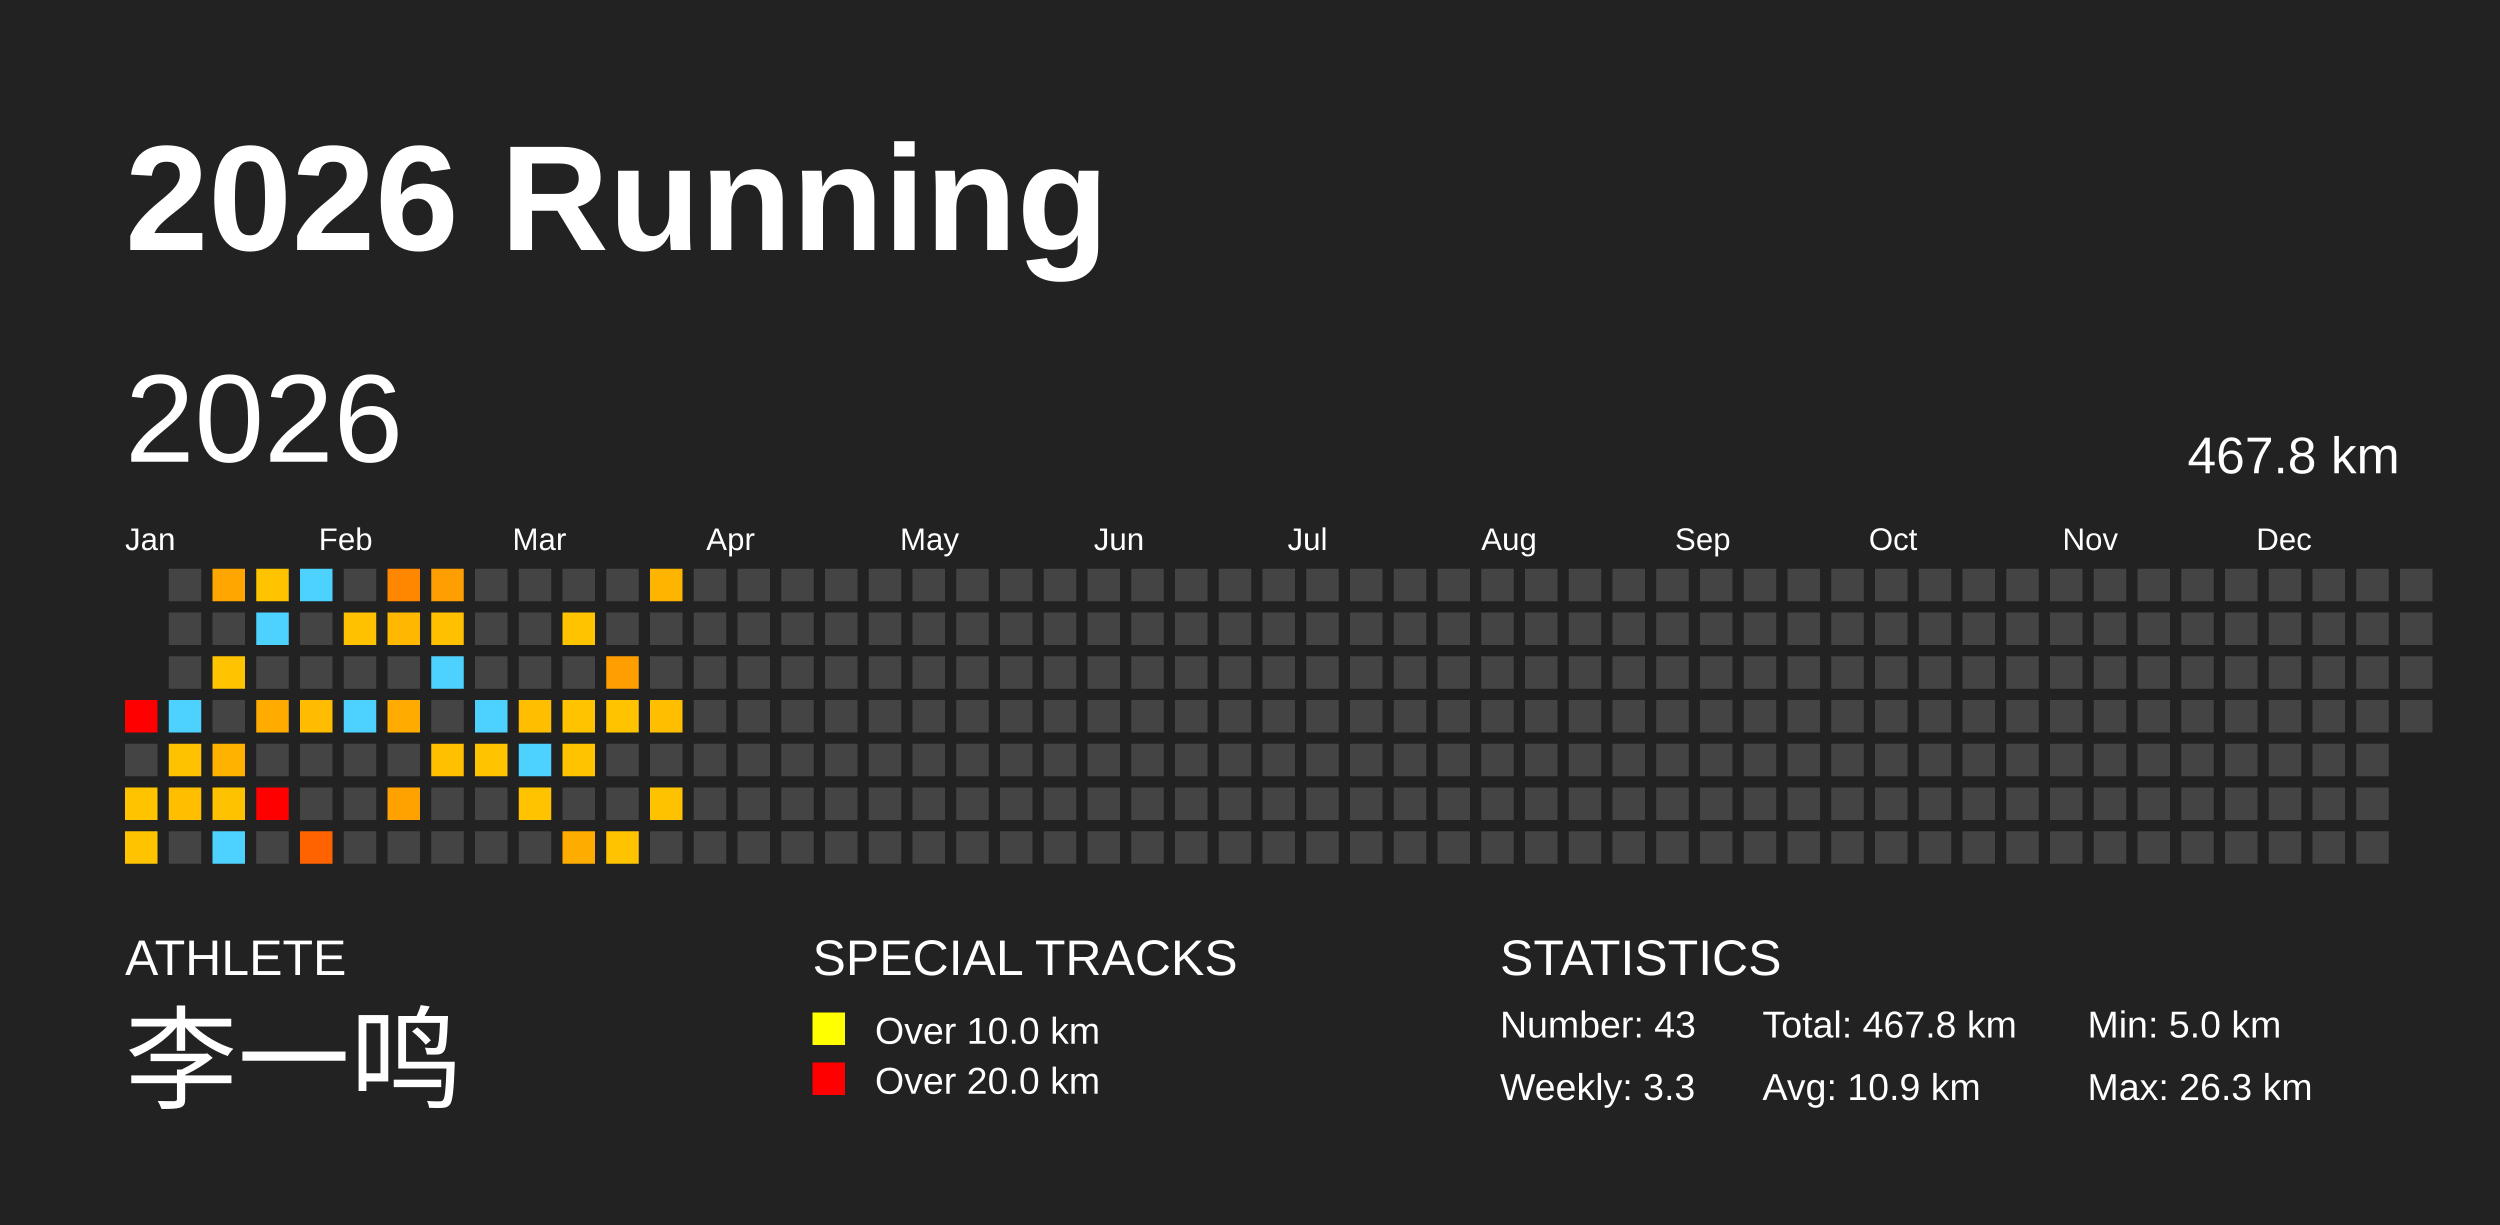
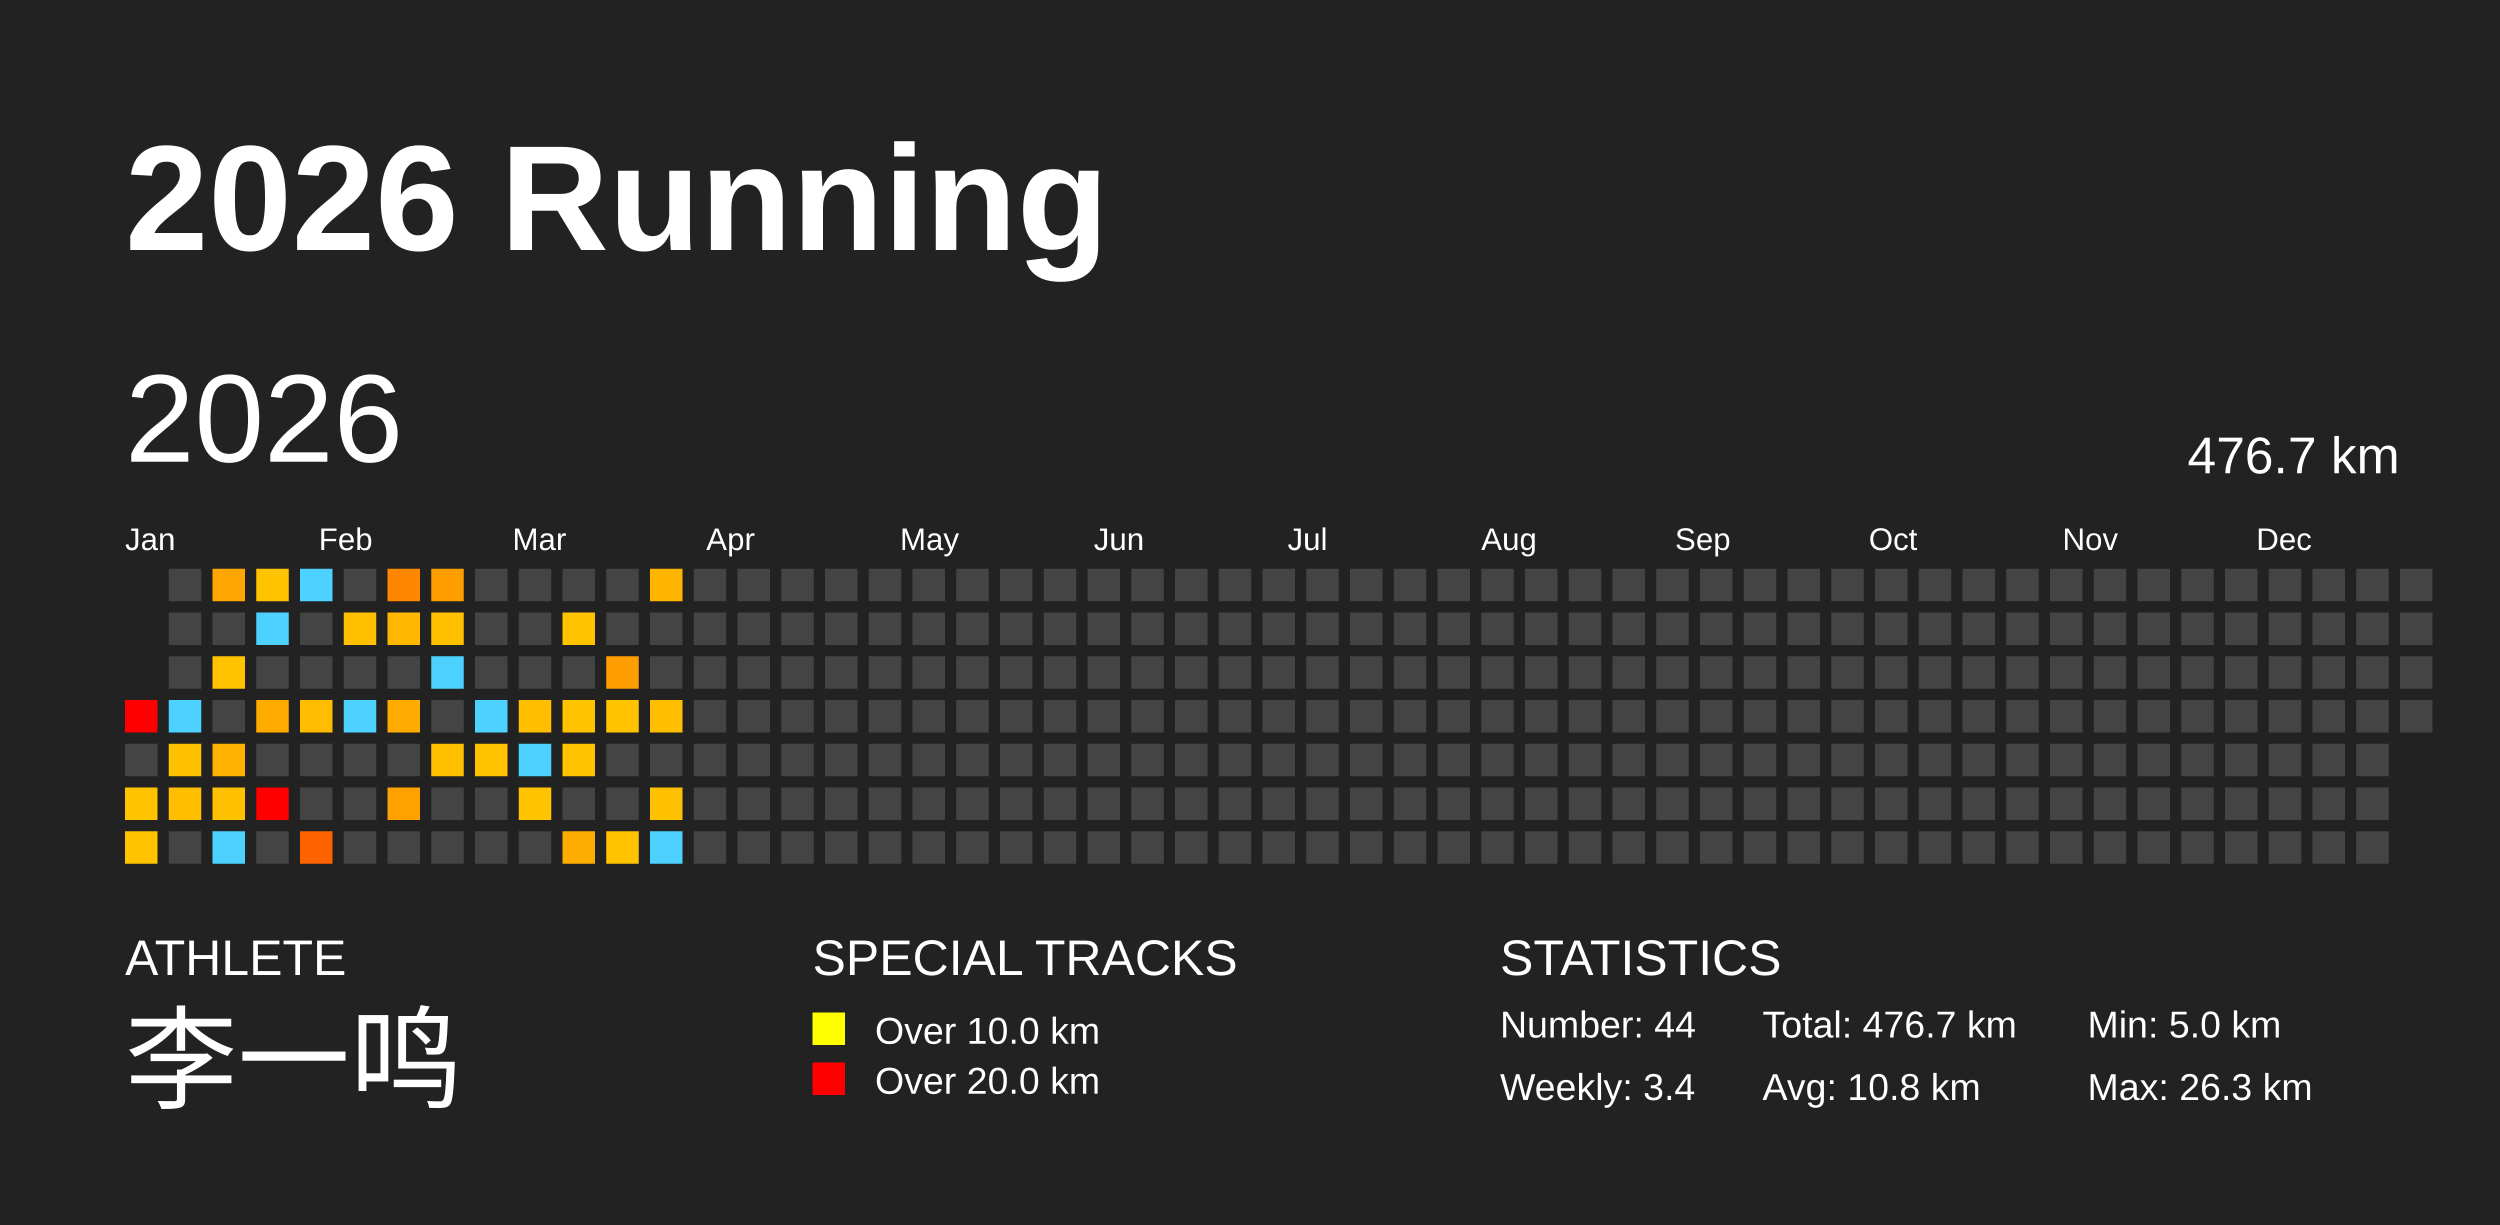
<svg xmlns="http://www.w3.org/2000/svg" baseProfile="full" height="98mm" version="1.1" viewBox="0,0,200,98" width="200mm">
  <defs />
  <rect fill="#222222" height="98" width="200" x="0" y="0" />
  <text fill="#FFFFFF" style="font-size:12px; font-family:Arial; font-weight:bold;" x="10" y="20">2026 Running</text>
  <text fill="#FFFFFF" style="font-size:4px; font-family:Arial" x="10" y="78">ATHLETE</text>
  <text fill="#FFFFFF" style="font-size:9px; font-family:Arial" x="10" y="88">李一鸣</text>
  <text fill="#FFFFFF" style="font-size:4px; font-family:Arial" x="65" y="78">SPECIAL TRACKS</text>
  <rect fill="yellow" height="2.6" width="2.6" x="65" y="81" />
  <text fill="#FFFFFF" style="font-size:3px; font-family:Arial" x="70" y="83.5">Over 10.0 km</text>
  <rect fill="red" height="2.6" width="2.6" x="65" y="85" />
  <text fill="#FFFFFF" style="font-size:3px; font-family:Arial" x="70" y="87.5">Over 20.0 km</text>
  <text fill="#FFFFFF" style="font-size:4px; font-family:Arial" x="120" y="78">STATISTICS</text>
-   <text fill="#FFFFFF" style="font-size:3px; font-family:Arial" x="120" y="83">Number: 43</text>
-   <text fill="#FFFFFF" style="font-size:3px; font-family:Arial" x="120" y="88">Weekly: 3.3</text>
-   <text fill="#FFFFFF" style="font-size:3px; font-family:Arial" x="141" y="83">Total: 467.8 km</text>
-   <text fill="#FFFFFF" style="font-size:3px; font-family:Arial" x="141" y="88">Avg: 10.9 km</text>
+   <text fill="#FFFFFF" style="font-size:3px; font-family:Arial" x="120" y="83">Number: 44</text>
+   <text fill="#FFFFFF" style="font-size:3px; font-family:Arial" x="120" y="88">Weekly: 3.4</text>
+   <text fill="#FFFFFF" style="font-size:3px; font-family:Arial" x="141" y="83">Total: 476.7 km</text>
+   <text fill="#FFFFFF" style="font-size:3px; font-family:Arial" x="141" y="88">Avg: 10.8 km</text>
  <text fill="#FFFFFF" style="font-size:3px; font-family:Arial" x="167" y="83">Min: 5.0 km</text>
  <text fill="#FFFFFF" style="font-size:3px; font-family:Arial" x="167" y="88">Max: 26.3 km</text>
  <text dominant-baseline="hanging" fill="#FFFFFF" style="font-size:10.0px; font-family:Arial;" x="10" y="30">2026</text>
-   <text dominant-baseline="hanging" fill="#FFFFFF" style="font-size:4.125px; font-family:Arial;" x="175" y="35">467.8 km</text>
+   <text dominant-baseline="hanging" fill="#FFFFFF" style="font-size:4.125px; font-family:Arial;" x="175" y="35">476.7 km</text>
  <text fill="#FFFFFF" style="font-size:2.5px; font-family:Arial" x="10.0" y="44">Jan</text>
  <text fill="#FFFFFF" style="font-size:2.5px; font-family:Arial" x="25.5" y="44">Feb</text>
  <text fill="#FFFFFF" style="font-size:2.5px; font-family:Arial" x="41.0" y="44">Mar</text>
  <text fill="#FFFFFF" style="font-size:2.5px; font-family:Arial" x="56.5" y="44">Apr</text>
  <text fill="#FFFFFF" style="font-size:2.5px; font-family:Arial" x="72.0" y="44">May</text>
  <text fill="#FFFFFF" style="font-size:2.5px; font-family:Arial" x="87.5" y="44">Jun</text>
  <text fill="#FFFFFF" style="font-size:2.5px; font-family:Arial" x="103.0" y="44">Jul</text>
  <text fill="#FFFFFF" style="font-size:2.5px; font-family:Arial" x="118.5" y="44">Aug</text>
  <text fill="#FFFFFF" style="font-size:2.5px; font-family:Arial" x="134.0" y="44">Sep</text>
  <text fill="#FFFFFF" style="font-size:2.5px; font-family:Arial" x="149.5" y="44">Oct</text>
  <text fill="#FFFFFF" style="font-size:2.5px; font-family:Arial" x="165.0" y="44">Nov</text>
  <text fill="#FFFFFF" style="font-size:2.5px; font-family:Arial" x="180.5" y="44">Dec</text>
  <rect fill="red" height="2.6" width="2.6" x="10.0" y="56.0" />
  <rect fill="#444444" height="2.6" width="2.6" x="10.0" y="59.5" />
  <rect fill="#ffc300" height="2.6" width="2.6" x="10.0" y="63.0" />
  <rect fill="#ffc300" height="2.6" width="2.6" x="10.0" y="66.5" />
  <rect fill="#444444" height="2.6" width="2.6" x="13.5" y="45.5" />
  <rect fill="#444444" height="2.6" width="2.6" x="13.5" y="49.0" />
  <rect fill="#444444" height="2.6" width="2.6" x="13.5" y="52.5" />
  <rect fill="#4dd2ff" height="2.6" width="2.6" x="13.5" y="56.0" />
  <rect fill="#ffc200" height="2.6" width="2.6" x="13.5" y="59.5" />
  <rect fill="#ffbe00" height="2.6" width="2.6" x="13.5" y="63.0" />
  <rect fill="#444444" height="2.6" width="2.6" x="13.5" y="66.5" />
  <rect fill="#ffa700" height="2.6" width="2.6" x="17.0" y="45.5" />
  <rect fill="#444444" height="2.6" width="2.6" x="17.0" y="49.0" />
  <rect fill="#ffc300" height="2.6" width="2.6" x="17.0" y="52.5" />
  <rect fill="#444444" height="2.6" width="2.6" x="17.0" y="56.0" />
  <rect fill="#ffb200" height="2.6" width="2.6" x="17.0" y="59.5" />
  <rect fill="#ffc200" height="2.6" width="2.6" x="17.0" y="63.0" />
  <rect fill="#4dd2ff" height="2.6" width="2.6" x="17.0" y="66.5" />
  <rect fill="#ffc300" height="2.6" width="2.6" x="20.5" y="45.5" />
  <rect fill="#4dd2ff" height="2.6" width="2.6" x="20.5" y="49.0" />
  <rect fill="#444444" height="2.6" width="2.6" x="20.5" y="52.5" />
  <rect fill="#ffab00" height="2.6" width="2.6" x="20.5" y="56.0" />
  <rect fill="#444444" height="2.6" width="2.6" x="20.5" y="59.5" />
  <rect fill="red" height="2.6" width="2.6" x="20.5" y="63.0" />
  <rect fill="#444444" height="2.6" width="2.6" x="20.5" y="66.5" />
  <rect fill="#4dd2ff" height="2.6" width="2.6" x="24.0" y="45.5" />
  <rect fill="#444444" height="2.6" width="2.6" x="24.0" y="49.0" />
  <rect fill="#444444" height="2.6" width="2.6" x="24.0" y="52.5" />
  <rect fill="#ffbc00" height="2.6" width="2.6" x="24.0" y="56.0" />
  <rect fill="#444444" height="2.6" width="2.6" x="24.0" y="59.5" />
  <rect fill="#444444" height="2.6" width="2.6" x="24.0" y="63.0" />
  <rect fill="#ff6300" height="2.6" width="2.6" x="24.0" y="66.5" />
  <rect fill="#444444" height="2.6" width="2.6" x="27.5" y="45.5" />
  <rect fill="#ffc100" height="2.6" width="2.6" x="27.5" y="49.0" />
  <rect fill="#444444" height="2.6" width="2.6" x="27.5" y="52.5" />
  <rect fill="#4dd2ff" height="2.6" width="2.6" x="27.5" y="56.0" />
  <rect fill="#444444" height="2.6" width="2.6" x="27.5" y="59.5" />
  <rect fill="#444444" height="2.6" width="2.6" x="27.5" y="63.0" />
  <rect fill="#444444" height="2.6" width="2.6" x="27.5" y="66.5" />
  <rect fill="#ff8700" height="2.6" width="2.6" x="31.0" y="45.5" />
  <rect fill="#ffb700" height="2.6" width="2.6" x="31.0" y="49.0" />
  <rect fill="#444444" height="2.6" width="2.6" x="31.0" y="52.5" />
  <rect fill="#ffab00" height="2.6" width="2.6" x="31.0" y="56.0" />
  <rect fill="#444444" height="2.6" width="2.6" x="31.0" y="59.5" />
  <rect fill="#ffa200" height="2.6" width="2.6" x="31.0" y="63.0" />
  <rect fill="#444444" height="2.6" width="2.6" x="31.0" y="66.5" />
  <rect fill="#ff9e00" height="2.6" width="2.6" x="34.5" y="45.5" />
  <rect fill="#ffc000" height="2.6" width="2.6" x="34.5" y="49.0" />
  <rect fill="#4dd2ff" height="2.6" width="2.6" x="34.5" y="52.5" />
  <rect fill="#444444" height="2.6" width="2.6" x="34.5" y="56.0" />
  <rect fill="#ffc000" height="2.6" width="2.6" x="34.5" y="59.5" />
  <rect fill="#444444" height="2.6" width="2.6" x="34.5" y="63.0" />
  <rect fill="#444444" height="2.6" width="2.6" x="34.5" y="66.5" />
  <rect fill="#444444" height="2.6" width="2.6" x="38.0" y="45.5" />
  <rect fill="#444444" height="2.6" width="2.6" x="38.0" y="49.0" />
  <rect fill="#444444" height="2.6" width="2.6" x="38.0" y="52.5" />
  <rect fill="#4dd2ff" height="2.6" width="2.6" x="38.0" y="56.0" />
  <rect fill="#ffc300" height="2.6" width="2.6" x="38.0" y="59.5" />
  <rect fill="#444444" height="2.6" width="2.6" x="38.0" y="63.0" />
  <rect fill="#444444" height="2.6" width="2.6" x="38.0" y="66.5" />
  <rect fill="#444444" height="2.6" width="2.6" x="41.5" y="45.5" />
  <rect fill="#444444" height="2.6" width="2.6" x="41.5" y="49.0" />
  <rect fill="#444444" height="2.6" width="2.6" x="41.5" y="52.5" />
  <rect fill="#ffbf00" height="2.6" width="2.6" x="41.5" y="56.0" />
  <rect fill="#4dd2ff" height="2.6" width="2.6" x="41.5" y="59.5" />
  <rect fill="#ffc300" height="2.6" width="2.6" x="41.5" y="63.0" />
  <rect fill="#444444" height="2.6" width="2.6" x="41.5" y="66.5" />
  <rect fill="#444444" height="2.6" width="2.6" x="45.0" y="45.5" />
  <rect fill="#ffc300" height="2.6" width="2.6" x="45.0" y="49.0" />
  <rect fill="#444444" height="2.6" width="2.6" x="45.0" y="52.5" />
  <rect fill="#ffc300" height="2.6" width="2.6" x="45.0" y="56.0" />
  <rect fill="#ffc300" height="2.6" width="2.6" x="45.0" y="59.5" />
  <rect fill="#444444" height="2.6" width="2.6" x="45.0" y="63.0" />
  <rect fill="#ffac00" height="2.6" width="2.6" x="45.0" y="66.5" />
  <rect fill="#444444" height="2.6" width="2.6" x="48.5" y="45.5" />
  <rect fill="#444444" height="2.6" width="2.6" x="48.5" y="49.0" />
  <rect fill="#ff9e00" height="2.6" width="2.6" x="48.5" y="52.5" />
  <rect fill="#ffc300" height="2.6" width="2.6" x="48.5" y="56.0" />
  <rect fill="#444444" height="2.6" width="2.6" x="48.5" y="59.5" />
  <rect fill="#444444" height="2.6" width="2.6" x="48.5" y="63.0" />
  <rect fill="#ffc300" height="2.6" width="2.6" x="48.5" y="66.5" />
  <rect fill="#ffb500" height="2.6" width="2.6" x="52.0" y="45.5" />
  <rect fill="#444444" height="2.6" width="2.6" x="52.0" y="49.0" />
  <rect fill="#444444" height="2.6" width="2.6" x="52.0" y="52.5" />
  <rect fill="#ffbf00" height="2.6" width="2.6" x="52.0" y="56.0" />
  <rect fill="#444444" height="2.6" width="2.6" x="52.0" y="59.5" />
  <rect fill="#ffc200" height="2.6" width="2.6" x="52.0" y="63.0" />
-   <rect fill="#444444" height="2.6" width="2.6" x="52.0" y="66.5" />
+   <rect fill="#4dd2ff" height="2.6" width="2.6" x="52.0" y="66.5" />
  <rect fill="#444444" height="2.6" width="2.6" x="55.5" y="45.5" />
  <rect fill="#444444" height="2.6" width="2.6" x="55.5" y="49.0" />
  <rect fill="#444444" height="2.6" width="2.6" x="55.5" y="52.5" />
  <rect fill="#444444" height="2.6" width="2.6" x="55.5" y="56.0" />
  <rect fill="#444444" height="2.6" width="2.6" x="55.5" y="59.5" />
  <rect fill="#444444" height="2.6" width="2.6" x="55.5" y="63.0" />
  <rect fill="#444444" height="2.6" width="2.6" x="55.5" y="66.5" />
  <rect fill="#444444" height="2.6" width="2.6" x="59.0" y="45.5" />
  <rect fill="#444444" height="2.6" width="2.6" x="59.0" y="49.0" />
  <rect fill="#444444" height="2.6" width="2.6" x="59.0" y="52.5" />
  <rect fill="#444444" height="2.6" width="2.6" x="59.0" y="56.0" />
  <rect fill="#444444" height="2.6" width="2.6" x="59.0" y="59.5" />
  <rect fill="#444444" height="2.6" width="2.6" x="59.0" y="63.0" />
  <rect fill="#444444" height="2.6" width="2.6" x="59.0" y="66.5" />
  <rect fill="#444444" height="2.6" width="2.6" x="62.5" y="45.5" />
  <rect fill="#444444" height="2.6" width="2.6" x="62.5" y="49.0" />
  <rect fill="#444444" height="2.6" width="2.6" x="62.5" y="52.5" />
  <rect fill="#444444" height="2.6" width="2.6" x="62.5" y="56.0" />
  <rect fill="#444444" height="2.6" width="2.6" x="62.5" y="59.5" />
  <rect fill="#444444" height="2.6" width="2.6" x="62.5" y="63.0" />
  <rect fill="#444444" height="2.6" width="2.6" x="62.5" y="66.5" />
  <rect fill="#444444" height="2.6" width="2.6" x="66.0" y="45.5" />
  <rect fill="#444444" height="2.6" width="2.6" x="66.0" y="49.0" />
  <rect fill="#444444" height="2.6" width="2.6" x="66.0" y="52.5" />
  <rect fill="#444444" height="2.6" width="2.6" x="66.0" y="56.0" />
  <rect fill="#444444" height="2.6" width="2.6" x="66.0" y="59.5" />
  <rect fill="#444444" height="2.6" width="2.6" x="66.0" y="63.0" />
  <rect fill="#444444" height="2.6" width="2.6" x="66.0" y="66.5" />
  <rect fill="#444444" height="2.6" width="2.6" x="69.5" y="45.5" />
  <rect fill="#444444" height="2.6" width="2.6" x="69.5" y="49.0" />
  <rect fill="#444444" height="2.6" width="2.6" x="69.5" y="52.5" />
  <rect fill="#444444" height="2.6" width="2.6" x="69.5" y="56.0" />
  <rect fill="#444444" height="2.6" width="2.6" x="69.5" y="59.5" />
  <rect fill="#444444" height="2.6" width="2.6" x="69.5" y="63.0" />
  <rect fill="#444444" height="2.6" width="2.6" x="69.5" y="66.5" />
  <rect fill="#444444" height="2.6" width="2.6" x="73.0" y="45.5" />
  <rect fill="#444444" height="2.6" width="2.6" x="73.0" y="49.0" />
  <rect fill="#444444" height="2.6" width="2.6" x="73.0" y="52.5" />
  <rect fill="#444444" height="2.6" width="2.6" x="73.0" y="56.0" />
  <rect fill="#444444" height="2.6" width="2.6" x="73.0" y="59.5" />
  <rect fill="#444444" height="2.6" width="2.6" x="73.0" y="63.0" />
  <rect fill="#444444" height="2.6" width="2.6" x="73.0" y="66.5" />
  <rect fill="#444444" height="2.6" width="2.6" x="76.5" y="45.5" />
  <rect fill="#444444" height="2.6" width="2.6" x="76.5" y="49.0" />
  <rect fill="#444444" height="2.6" width="2.6" x="76.5" y="52.5" />
  <rect fill="#444444" height="2.6" width="2.6" x="76.5" y="56.0" />
  <rect fill="#444444" height="2.6" width="2.6" x="76.5" y="59.5" />
  <rect fill="#444444" height="2.6" width="2.6" x="76.5" y="63.0" />
  <rect fill="#444444" height="2.6" width="2.6" x="76.5" y="66.5" />
  <rect fill="#444444" height="2.6" width="2.6" x="80.0" y="45.5" />
  <rect fill="#444444" height="2.6" width="2.6" x="80.0" y="49.0" />
  <rect fill="#444444" height="2.6" width="2.6" x="80.0" y="52.5" />
  <rect fill="#444444" height="2.6" width="2.6" x="80.0" y="56.0" />
  <rect fill="#444444" height="2.6" width="2.6" x="80.0" y="59.5" />
  <rect fill="#444444" height="2.6" width="2.6" x="80.0" y="63.0" />
  <rect fill="#444444" height="2.6" width="2.6" x="80.0" y="66.5" />
  <rect fill="#444444" height="2.6" width="2.6" x="83.5" y="45.5" />
  <rect fill="#444444" height="2.6" width="2.6" x="83.5" y="49.0" />
  <rect fill="#444444" height="2.6" width="2.6" x="83.5" y="52.5" />
  <rect fill="#444444" height="2.6" width="2.6" x="83.5" y="56.0" />
  <rect fill="#444444" height="2.6" width="2.6" x="83.5" y="59.5" />
  <rect fill="#444444" height="2.6" width="2.6" x="83.5" y="63.0" />
  <rect fill="#444444" height="2.6" width="2.6" x="83.5" y="66.5" />
  <rect fill="#444444" height="2.6" width="2.6" x="87.0" y="45.5" />
  <rect fill="#444444" height="2.6" width="2.6" x="87.0" y="49.0" />
  <rect fill="#444444" height="2.6" width="2.6" x="87.0" y="52.5" />
  <rect fill="#444444" height="2.6" width="2.6" x="87.0" y="56.0" />
  <rect fill="#444444" height="2.6" width="2.6" x="87.0" y="59.5" />
  <rect fill="#444444" height="2.6" width="2.6" x="87.0" y="63.0" />
  <rect fill="#444444" height="2.6" width="2.6" x="87.0" y="66.5" />
  <rect fill="#444444" height="2.6" width="2.6" x="90.5" y="45.5" />
  <rect fill="#444444" height="2.6" width="2.6" x="90.5" y="49.0" />
  <rect fill="#444444" height="2.6" width="2.6" x="90.5" y="52.5" />
  <rect fill="#444444" height="2.6" width="2.6" x="90.5" y="56.0" />
  <rect fill="#444444" height="2.6" width="2.6" x="90.5" y="59.5" />
  <rect fill="#444444" height="2.6" width="2.6" x="90.5" y="63.0" />
  <rect fill="#444444" height="2.6" width="2.6" x="90.5" y="66.5" />
  <rect fill="#444444" height="2.6" width="2.6" x="94.0" y="45.5" />
  <rect fill="#444444" height="2.6" width="2.6" x="94.0" y="49.0" />
  <rect fill="#444444" height="2.6" width="2.6" x="94.0" y="52.5" />
  <rect fill="#444444" height="2.6" width="2.6" x="94.0" y="56.0" />
  <rect fill="#444444" height="2.6" width="2.6" x="94.0" y="59.5" />
  <rect fill="#444444" height="2.6" width="2.6" x="94.0" y="63.0" />
  <rect fill="#444444" height="2.6" width="2.6" x="94.0" y="66.5" />
  <rect fill="#444444" height="2.6" width="2.6" x="97.5" y="45.5" />
  <rect fill="#444444" height="2.6" width="2.6" x="97.5" y="49.0" />
  <rect fill="#444444" height="2.6" width="2.6" x="97.5" y="52.5" />
  <rect fill="#444444" height="2.6" width="2.6" x="97.5" y="56.0" />
  <rect fill="#444444" height="2.6" width="2.6" x="97.5" y="59.5" />
  <rect fill="#444444" height="2.6" width="2.6" x="97.5" y="63.0" />
  <rect fill="#444444" height="2.6" width="2.6" x="97.5" y="66.5" />
  <rect fill="#444444" height="2.6" width="2.6" x="101.0" y="45.5" />
  <rect fill="#444444" height="2.6" width="2.6" x="101.0" y="49.0" />
  <rect fill="#444444" height="2.6" width="2.6" x="101.0" y="52.5" />
  <rect fill="#444444" height="2.6" width="2.6" x="101.0" y="56.0" />
  <rect fill="#444444" height="2.6" width="2.6" x="101.0" y="59.5" />
  <rect fill="#444444" height="2.6" width="2.6" x="101.0" y="63.0" />
  <rect fill="#444444" height="2.6" width="2.6" x="101.0" y="66.5" />
  <rect fill="#444444" height="2.6" width="2.6" x="104.5" y="45.5" />
  <rect fill="#444444" height="2.6" width="2.6" x="104.5" y="49.0" />
  <rect fill="#444444" height="2.6" width="2.6" x="104.5" y="52.5" />
  <rect fill="#444444" height="2.6" width="2.6" x="104.5" y="56.0" />
  <rect fill="#444444" height="2.6" width="2.6" x="104.5" y="59.5" />
  <rect fill="#444444" height="2.6" width="2.6" x="104.5" y="63.0" />
  <rect fill="#444444" height="2.6" width="2.6" x="104.5" y="66.5" />
  <rect fill="#444444" height="2.6" width="2.6" x="108.0" y="45.5" />
  <rect fill="#444444" height="2.6" width="2.6" x="108.0" y="49.0" />
  <rect fill="#444444" height="2.6" width="2.6" x="108.0" y="52.5" />
  <rect fill="#444444" height="2.6" width="2.6" x="108.0" y="56.0" />
  <rect fill="#444444" height="2.6" width="2.6" x="108.0" y="59.5" />
  <rect fill="#444444" height="2.6" width="2.6" x="108.0" y="63.0" />
  <rect fill="#444444" height="2.6" width="2.6" x="108.0" y="66.5" />
  <rect fill="#444444" height="2.6" width="2.6" x="111.5" y="45.5" />
  <rect fill="#444444" height="2.6" width="2.6" x="111.5" y="49.0" />
  <rect fill="#444444" height="2.6" width="2.6" x="111.5" y="52.5" />
  <rect fill="#444444" height="2.6" width="2.6" x="111.5" y="56.0" />
  <rect fill="#444444" height="2.6" width="2.6" x="111.5" y="59.5" />
  <rect fill="#444444" height="2.6" width="2.6" x="111.5" y="63.0" />
  <rect fill="#444444" height="2.6" width="2.6" x="111.5" y="66.5" />
  <rect fill="#444444" height="2.6" width="2.6" x="115.0" y="45.5" />
  <rect fill="#444444" height="2.6" width="2.6" x="115.0" y="49.0" />
  <rect fill="#444444" height="2.6" width="2.6" x="115.0" y="52.5" />
  <rect fill="#444444" height="2.6" width="2.6" x="115.0" y="56.0" />
  <rect fill="#444444" height="2.6" width="2.6" x="115.0" y="59.5" />
  <rect fill="#444444" height="2.6" width="2.6" x="115.0" y="63.0" />
  <rect fill="#444444" height="2.6" width="2.6" x="115.0" y="66.5" />
  <rect fill="#444444" height="2.6" width="2.6" x="118.5" y="45.5" />
  <rect fill="#444444" height="2.6" width="2.6" x="118.5" y="49.0" />
  <rect fill="#444444" height="2.6" width="2.6" x="118.5" y="52.5" />
  <rect fill="#444444" height="2.6" width="2.6" x="118.5" y="56.0" />
  <rect fill="#444444" height="2.6" width="2.6" x="118.5" y="59.5" />
  <rect fill="#444444" height="2.6" width="2.6" x="118.5" y="63.0" />
  <rect fill="#444444" height="2.6" width="2.6" x="118.5" y="66.5" />
  <rect fill="#444444" height="2.6" width="2.6" x="122.0" y="45.5" />
  <rect fill="#444444" height="2.6" width="2.6" x="122.0" y="49.0" />
  <rect fill="#444444" height="2.6" width="2.6" x="122.0" y="52.5" />
  <rect fill="#444444" height="2.6" width="2.6" x="122.0" y="56.0" />
  <rect fill="#444444" height="2.6" width="2.6" x="122.0" y="59.5" />
  <rect fill="#444444" height="2.6" width="2.6" x="122.0" y="63.0" />
  <rect fill="#444444" height="2.6" width="2.6" x="122.0" y="66.5" />
  <rect fill="#444444" height="2.6" width="2.6" x="125.5" y="45.5" />
  <rect fill="#444444" height="2.6" width="2.6" x="125.5" y="49.0" />
  <rect fill="#444444" height="2.6" width="2.6" x="125.5" y="52.5" />
  <rect fill="#444444" height="2.6" width="2.6" x="125.5" y="56.0" />
  <rect fill="#444444" height="2.6" width="2.6" x="125.5" y="59.5" />
  <rect fill="#444444" height="2.6" width="2.6" x="125.5" y="63.0" />
  <rect fill="#444444" height="2.6" width="2.6" x="125.5" y="66.5" />
  <rect fill="#444444" height="2.6" width="2.6" x="129.0" y="45.5" />
  <rect fill="#444444" height="2.6" width="2.6" x="129.0" y="49.0" />
  <rect fill="#444444" height="2.6" width="2.6" x="129.0" y="52.5" />
  <rect fill="#444444" height="2.6" width="2.6" x="129.0" y="56.0" />
  <rect fill="#444444" height="2.6" width="2.6" x="129.0" y="59.5" />
  <rect fill="#444444" height="2.6" width="2.6" x="129.0" y="63.0" />
  <rect fill="#444444" height="2.6" width="2.6" x="129.0" y="66.5" />
  <rect fill="#444444" height="2.6" width="2.6" x="132.5" y="45.5" />
  <rect fill="#444444" height="2.6" width="2.6" x="132.5" y="49.0" />
  <rect fill="#444444" height="2.6" width="2.6" x="132.5" y="52.5" />
  <rect fill="#444444" height="2.6" width="2.6" x="132.5" y="56.0" />
  <rect fill="#444444" height="2.6" width="2.6" x="132.5" y="59.5" />
  <rect fill="#444444" height="2.6" width="2.6" x="132.5" y="63.0" />
  <rect fill="#444444" height="2.6" width="2.6" x="132.5" y="66.5" />
  <rect fill="#444444" height="2.6" width="2.6" x="136.0" y="45.5" />
  <rect fill="#444444" height="2.6" width="2.6" x="136.0" y="49.0" />
  <rect fill="#444444" height="2.6" width="2.6" x="136.0" y="52.5" />
  <rect fill="#444444" height="2.6" width="2.6" x="136.0" y="56.0" />
  <rect fill="#444444" height="2.6" width="2.6" x="136.0" y="59.5" />
  <rect fill="#444444" height="2.6" width="2.6" x="136.0" y="63.0" />
  <rect fill="#444444" height="2.6" width="2.6" x="136.0" y="66.5" />
  <rect fill="#444444" height="2.6" width="2.6" x="139.5" y="45.5" />
  <rect fill="#444444" height="2.6" width="2.6" x="139.5" y="49.0" />
  <rect fill="#444444" height="2.6" width="2.6" x="139.5" y="52.5" />
  <rect fill="#444444" height="2.6" width="2.6" x="139.5" y="56.0" />
  <rect fill="#444444" height="2.6" width="2.6" x="139.5" y="59.5" />
  <rect fill="#444444" height="2.6" width="2.6" x="139.5" y="63.0" />
  <rect fill="#444444" height="2.6" width="2.6" x="139.5" y="66.5" />
  <rect fill="#444444" height="2.6" width="2.6" x="143.0" y="45.5" />
  <rect fill="#444444" height="2.6" width="2.6" x="143.0" y="49.0" />
  <rect fill="#444444" height="2.6" width="2.6" x="143.0" y="52.5" />
  <rect fill="#444444" height="2.6" width="2.6" x="143.0" y="56.0" />
  <rect fill="#444444" height="2.6" width="2.6" x="143.0" y="59.5" />
  <rect fill="#444444" height="2.6" width="2.6" x="143.0" y="63.0" />
  <rect fill="#444444" height="2.6" width="2.6" x="143.0" y="66.5" />
  <rect fill="#444444" height="2.6" width="2.6" x="146.5" y="45.5" />
  <rect fill="#444444" height="2.6" width="2.6" x="146.5" y="49.0" />
  <rect fill="#444444" height="2.6" width="2.6" x="146.5" y="52.5" />
  <rect fill="#444444" height="2.6" width="2.6" x="146.5" y="56.0" />
  <rect fill="#444444" height="2.6" width="2.6" x="146.5" y="59.5" />
  <rect fill="#444444" height="2.6" width="2.6" x="146.5" y="63.0" />
  <rect fill="#444444" height="2.6" width="2.6" x="146.5" y="66.5" />
  <rect fill="#444444" height="2.6" width="2.6" x="150.0" y="45.5" />
  <rect fill="#444444" height="2.6" width="2.6" x="150.0" y="49.0" />
  <rect fill="#444444" height="2.6" width="2.6" x="150.0" y="52.5" />
  <rect fill="#444444" height="2.6" width="2.6" x="150.0" y="56.0" />
  <rect fill="#444444" height="2.6" width="2.6" x="150.0" y="59.5" />
  <rect fill="#444444" height="2.6" width="2.6" x="150.0" y="63.0" />
  <rect fill="#444444" height="2.6" width="2.6" x="150.0" y="66.5" />
  <rect fill="#444444" height="2.6" width="2.6" x="153.5" y="45.5" />
  <rect fill="#444444" height="2.6" width="2.6" x="153.5" y="49.0" />
  <rect fill="#444444" height="2.6" width="2.6" x="153.5" y="52.5" />
  <rect fill="#444444" height="2.6" width="2.6" x="153.5" y="56.0" />
  <rect fill="#444444" height="2.6" width="2.6" x="153.5" y="59.5" />
  <rect fill="#444444" height="2.6" width="2.6" x="153.5" y="63.0" />
  <rect fill="#444444" height="2.6" width="2.6" x="153.5" y="66.5" />
  <rect fill="#444444" height="2.6" width="2.6" x="157.0" y="45.5" />
  <rect fill="#444444" height="2.6" width="2.6" x="157.0" y="49.0" />
  <rect fill="#444444" height="2.6" width="2.6" x="157.0" y="52.5" />
  <rect fill="#444444" height="2.6" width="2.6" x="157.0" y="56.0" />
  <rect fill="#444444" height="2.6" width="2.6" x="157.0" y="59.5" />
  <rect fill="#444444" height="2.6" width="2.6" x="157.0" y="63.0" />
  <rect fill="#444444" height="2.6" width="2.6" x="157.0" y="66.5" />
  <rect fill="#444444" height="2.6" width="2.6" x="160.5" y="45.5" />
  <rect fill="#444444" height="2.6" width="2.6" x="160.5" y="49.0" />
  <rect fill="#444444" height="2.6" width="2.6" x="160.5" y="52.5" />
  <rect fill="#444444" height="2.6" width="2.6" x="160.5" y="56.0" />
  <rect fill="#444444" height="2.6" width="2.6" x="160.5" y="59.5" />
  <rect fill="#444444" height="2.6" width="2.6" x="160.5" y="63.0" />
  <rect fill="#444444" height="2.6" width="2.6" x="160.5" y="66.5" />
  <rect fill="#444444" height="2.6" width="2.6" x="164.0" y="45.5" />
  <rect fill="#444444" height="2.6" width="2.6" x="164.0" y="49.0" />
  <rect fill="#444444" height="2.6" width="2.6" x="164.0" y="52.5" />
  <rect fill="#444444" height="2.6" width="2.6" x="164.0" y="56.0" />
  <rect fill="#444444" height="2.6" width="2.6" x="164.0" y="59.5" />
  <rect fill="#444444" height="2.6" width="2.6" x="164.0" y="63.0" />
  <rect fill="#444444" height="2.6" width="2.6" x="164.0" y="66.5" />
  <rect fill="#444444" height="2.6" width="2.6" x="167.5" y="45.5" />
  <rect fill="#444444" height="2.6" width="2.6" x="167.5" y="49.0" />
  <rect fill="#444444" height="2.6" width="2.6" x="167.5" y="52.5" />
  <rect fill="#444444" height="2.6" width="2.6" x="167.5" y="56.0" />
  <rect fill="#444444" height="2.6" width="2.6" x="167.5" y="59.5" />
  <rect fill="#444444" height="2.6" width="2.6" x="167.5" y="63.0" />
  <rect fill="#444444" height="2.6" width="2.6" x="167.5" y="66.5" />
  <rect fill="#444444" height="2.6" width="2.6" x="171.0" y="45.5" />
  <rect fill="#444444" height="2.6" width="2.6" x="171.0" y="49.0" />
  <rect fill="#444444" height="2.6" width="2.6" x="171.0" y="52.5" />
  <rect fill="#444444" height="2.6" width="2.6" x="171.0" y="56.0" />
  <rect fill="#444444" height="2.6" width="2.6" x="171.0" y="59.5" />
  <rect fill="#444444" height="2.6" width="2.6" x="171.0" y="63.0" />
  <rect fill="#444444" height="2.6" width="2.6" x="171.0" y="66.5" />
  <rect fill="#444444" height="2.6" width="2.6" x="174.5" y="45.5" />
  <rect fill="#444444" height="2.6" width="2.6" x="174.5" y="49.0" />
  <rect fill="#444444" height="2.6" width="2.6" x="174.5" y="52.5" />
  <rect fill="#444444" height="2.6" width="2.6" x="174.5" y="56.0" />
  <rect fill="#444444" height="2.6" width="2.6" x="174.5" y="59.5" />
  <rect fill="#444444" height="2.6" width="2.6" x="174.5" y="63.0" />
  <rect fill="#444444" height="2.6" width="2.6" x="174.5" y="66.5" />
  <rect fill="#444444" height="2.6" width="2.6" x="178.0" y="45.5" />
  <rect fill="#444444" height="2.6" width="2.6" x="178.0" y="49.0" />
  <rect fill="#444444" height="2.6" width="2.6" x="178.0" y="52.5" />
  <rect fill="#444444" height="2.6" width="2.6" x="178.0" y="56.0" />
  <rect fill="#444444" height="2.6" width="2.6" x="178.0" y="59.5" />
  <rect fill="#444444" height="2.6" width="2.6" x="178.0" y="63.0" />
  <rect fill="#444444" height="2.6" width="2.6" x="178.0" y="66.5" />
  <rect fill="#444444" height="2.6" width="2.6" x="181.5" y="45.5" />
  <rect fill="#444444" height="2.6" width="2.6" x="181.5" y="49.0" />
  <rect fill="#444444" height="2.6" width="2.6" x="181.5" y="52.5" />
  <rect fill="#444444" height="2.6" width="2.6" x="181.5" y="56.0" />
  <rect fill="#444444" height="2.6" width="2.6" x="181.5" y="59.5" />
  <rect fill="#444444" height="2.6" width="2.6" x="181.5" y="63.0" />
  <rect fill="#444444" height="2.6" width="2.6" x="181.5" y="66.5" />
  <rect fill="#444444" height="2.6" width="2.6" x="185.0" y="45.5" />
  <rect fill="#444444" height="2.6" width="2.6" x="185.0" y="49.0" />
  <rect fill="#444444" height="2.6" width="2.6" x="185.0" y="52.5" />
  <rect fill="#444444" height="2.6" width="2.6" x="185.0" y="56.0" />
  <rect fill="#444444" height="2.6" width="2.6" x="185.0" y="59.5" />
  <rect fill="#444444" height="2.6" width="2.6" x="185.0" y="63.0" />
  <rect fill="#444444" height="2.6" width="2.6" x="185.0" y="66.5" />
  <rect fill="#444444" height="2.6" width="2.6" x="188.5" y="45.5" />
  <rect fill="#444444" height="2.6" width="2.6" x="188.5" y="49.0" />
  <rect fill="#444444" height="2.6" width="2.6" x="188.5" y="52.5" />
  <rect fill="#444444" height="2.6" width="2.6" x="188.5" y="56.0" />
  <rect fill="#444444" height="2.6" width="2.6" x="188.5" y="59.5" />
  <rect fill="#444444" height="2.6" width="2.6" x="188.5" y="63.0" />
  <rect fill="#444444" height="2.6" width="2.6" x="188.5" y="66.5" />
  <rect fill="#444444" height="2.6" width="2.6" x="192.0" y="45.5" />
  <rect fill="#444444" height="2.6" width="2.6" x="192.0" y="49.0" />
  <rect fill="#444444" height="2.6" width="2.6" x="192.0" y="52.5" />
  <rect fill="#444444" height="2.6" width="2.6" x="192.0" y="56.0" />
</svg>
